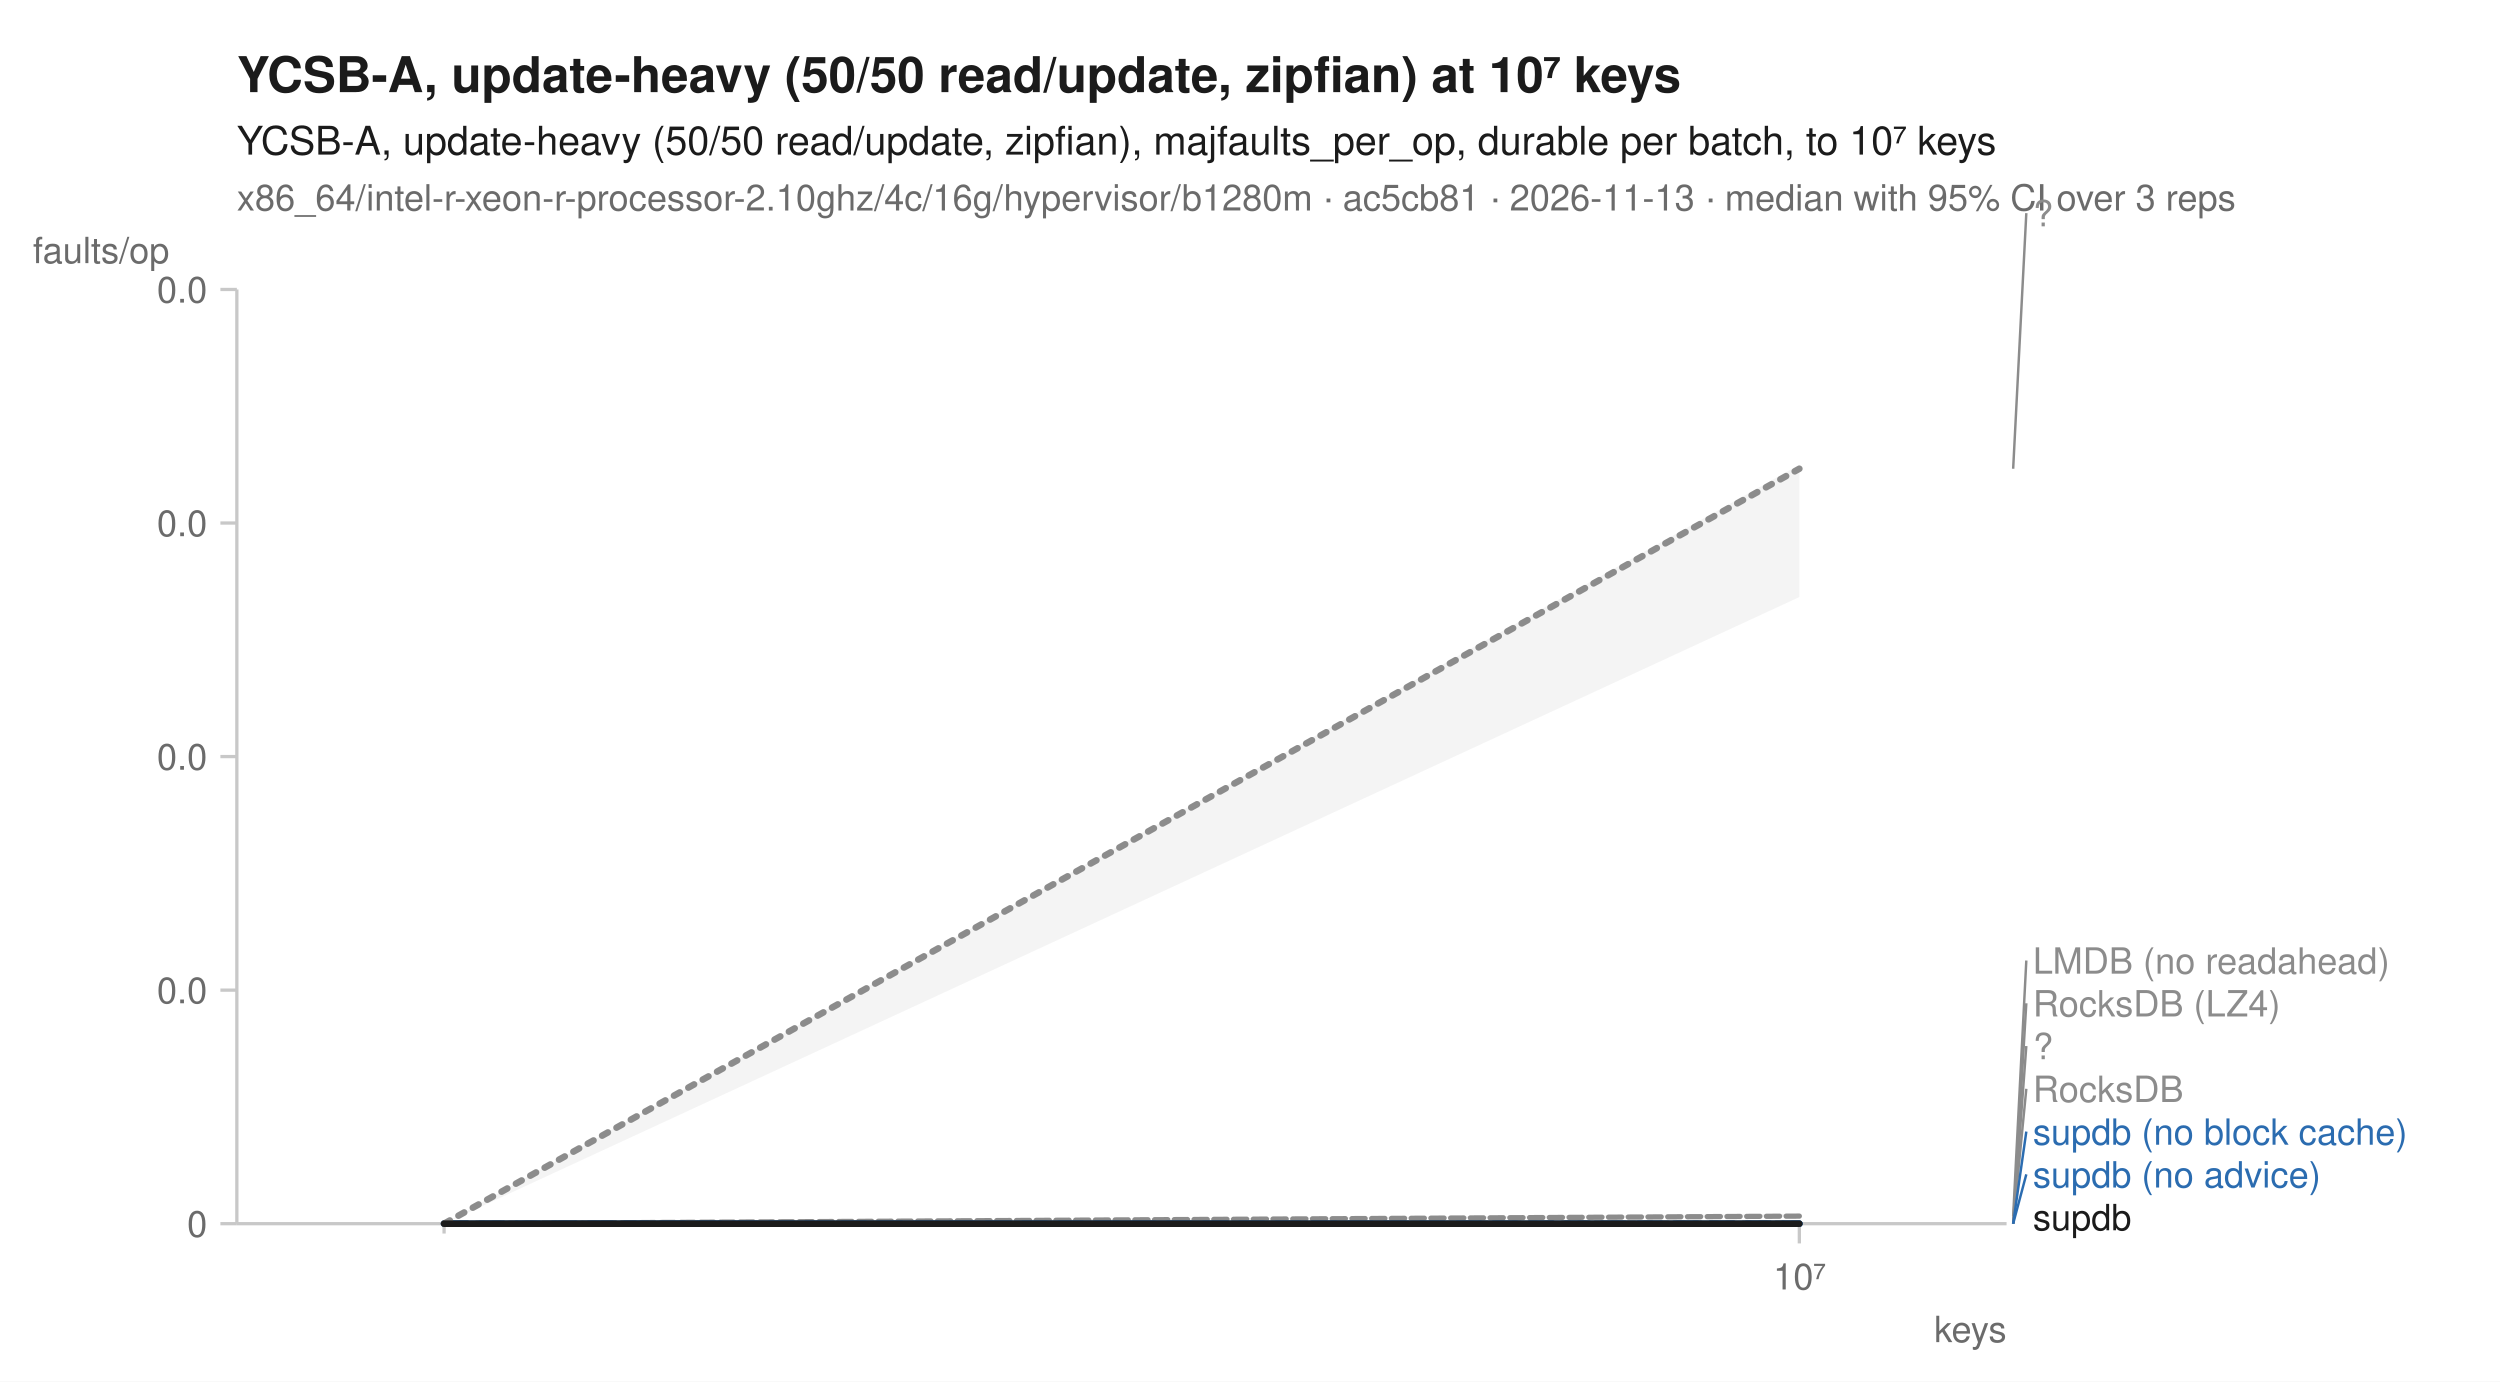
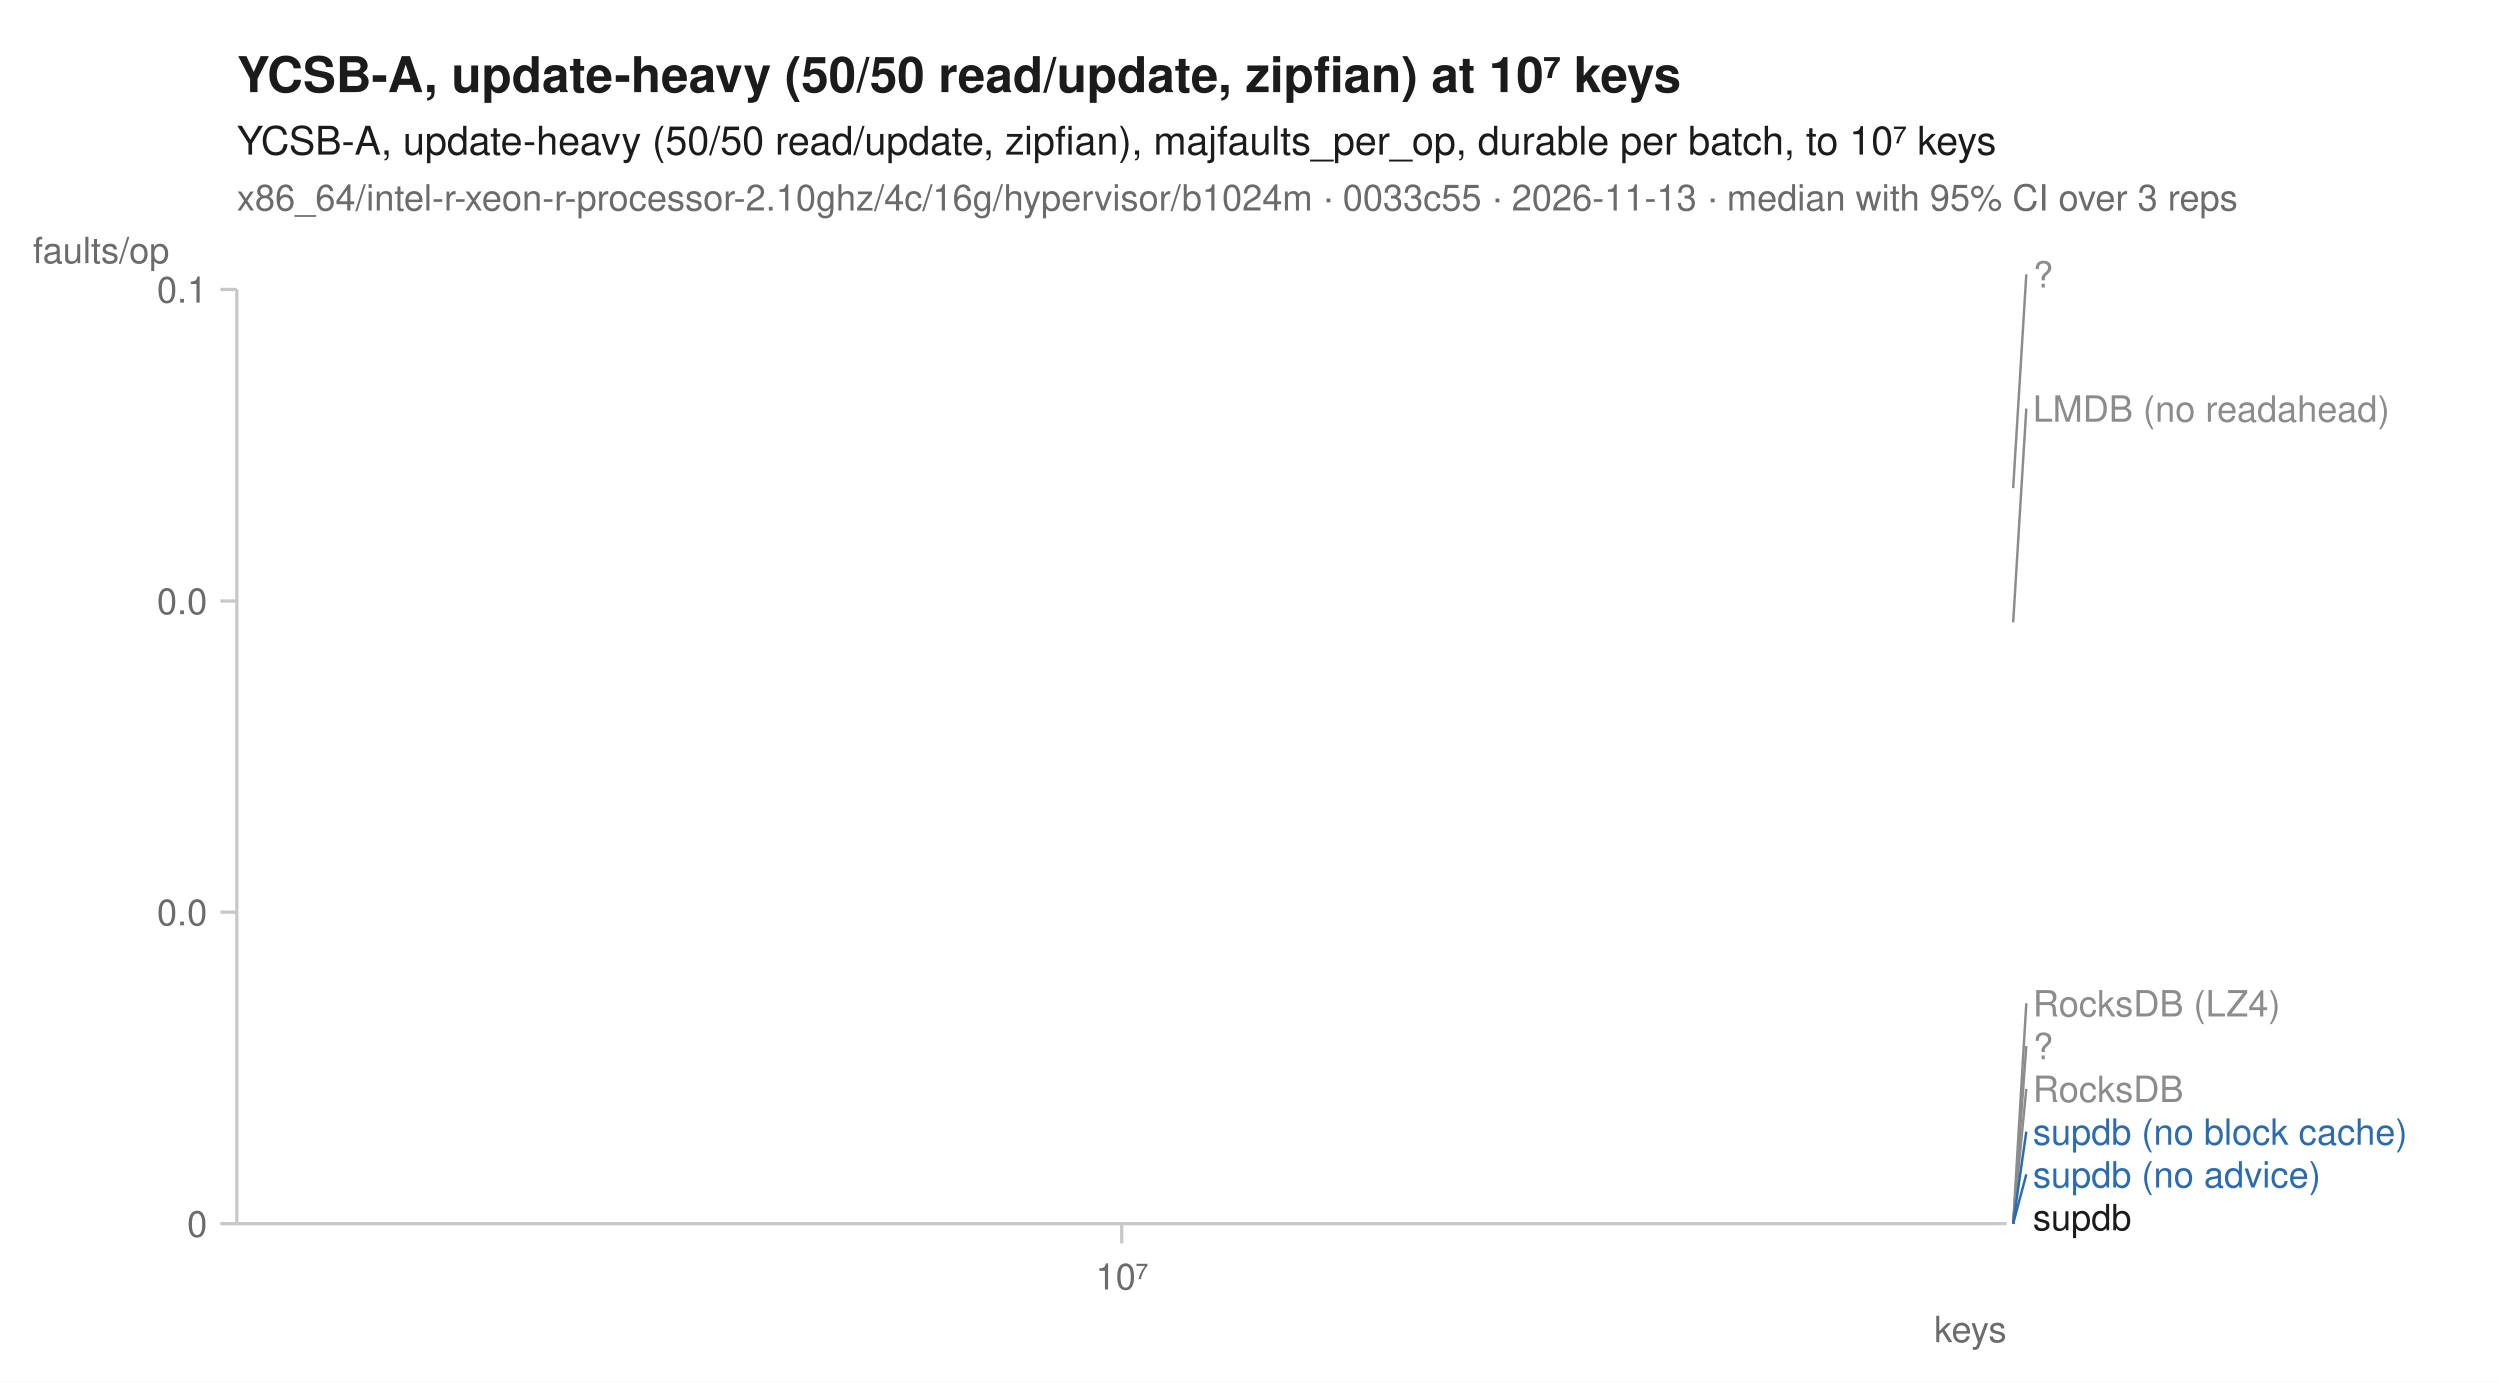
<svg xmlns="http://www.w3.org/2000/svg" width="760" height="420" viewBox="0 0 760 420" font-family="-apple-system, BlinkMacSystemFont, 'Segoe UI', Helvetica, Arial, sans-serif" fill="#1b1b1b">
  <rect width="760" height="420" fill="white" />
  <text x="72" y="28" font-size="15" font-weight="600">YCSB-A, update-heavy (50/50 read/update, zipfian) at 10⁷ keys</text>
  <text x="72" y="47" font-size="12">YCSB-A, update-heavy (50/50 read/update, zipfian), majfaults_per_op, durable per batch, to 10⁷ keys</text>
-   <text x="72" y="64" font-size="11" fill="#6b6b6b">x86_64/intel-r-xeon-r-processor-2.10ghz/4c/16g/hypervisor/b1280m · ac5cb81 · 2026-11-13 · median with 95% CI over 3 reps</text>
+   <text x="72" y="64" font-size="11" fill="#6b6b6b">x86_64/intel-r-xeon-r-processor-2.10ghz/4c/16g/hypervisor/b1024m · 0033c55 · 2026-11-13 · median with 95% CI over 3 reps</text>
  <line x1="72" y1="372" x2="610" y2="372" stroke="#c8c8c8" stroke-width="1" />
  <line x1="72" y1="88" x2="72" y2="372" stroke="#c8c8c8" stroke-width="1" />
-   <line x1="135.0" y1="372" x2="135.0" y2="375" stroke="#c8c8c8" stroke-width="1" />
-   <line x1="547.0" y1="372" x2="547.0" y2="378" stroke="#c8c8c8" stroke-width="1" />
-   <text x="547.0" y="392" font-size="11" text-anchor="middle" fill="#6b6b6b">10⁷</text>
+   <line x1="341.0" y1="372" x2="341.0" y2="378" stroke="#c8c8c8" stroke-width="1" />
+   <text x="341.0" y="392" font-size="11" text-anchor="middle" fill="#6b6b6b">10⁷</text>
  <text x="610" y="408" font-size="11" text-anchor="end" fill="#6b6b6b">keys</text>
  <line x1="67" y1="372.0" x2="72" y2="372.0" stroke="#c8c8c8" stroke-width="1" />
  <text x="63" y="376.0" font-size="11" text-anchor="end" fill="#6b6b6b">0</text>
-   <line x1="67" y1="301.0" x2="72" y2="301.0" stroke="#c8c8c8" stroke-width="1" />
-   <text x="63" y="305.0" font-size="11" text-anchor="end" fill="#6b6b6b">0.0</text>
-   <line x1="67" y1="230.0" x2="72" y2="230.0" stroke="#c8c8c8" stroke-width="1" />
-   <text x="63" y="234.0" font-size="11" text-anchor="end" fill="#6b6b6b">0.0</text>
-   <line x1="67" y1="159.0" x2="72" y2="159.0" stroke="#c8c8c8" stroke-width="1" />
-   <text x="63" y="163.0" font-size="11" text-anchor="end" fill="#6b6b6b">0.0</text>
+   <line x1="67" y1="277.3" x2="72" y2="277.3" stroke="#c8c8c8" stroke-width="1" />
+   <text x="63" y="281.3" font-size="11" text-anchor="end" fill="#6b6b6b">0.0</text>
+   <line x1="67" y1="182.7" x2="72" y2="182.7" stroke="#c8c8c8" stroke-width="1" />
+   <text x="63" y="186.7" font-size="11" text-anchor="end" fill="#6b6b6b">0.0</text>
  <line x1="67" y1="88.0" x2="72" y2="88.0" stroke="#c8c8c8" stroke-width="1" />
-   <text x="63" y="92.0" font-size="11" text-anchor="end" fill="#6b6b6b">0.0</text>
+   <text x="63" y="92.0" font-size="11" text-anchor="end" fill="#6b6b6b">0.1</text>
  <text x="10" y="80" font-size="11" text-anchor="start" fill="#6b6b6b">faults/op</text>
-   <path d="M135.0,372.0 L547.0,372.0 L547.0,372.0 L135.0,372.0 Z" fill="#8c8c8c" fill-opacity="0.10" />
-   <path d="M135.0,372.0 L547.0,369.0 L547.0,369.7 L135.0,372.0 Z" fill="#8c8c8c" fill-opacity="0.10" />
-   <path d="M135.0,372.0 L547.0,372.0 L547.0,372.0 L135.0,372.0 Z" fill="#8c8c8c" fill-opacity="0.10" />
-   <path d="M135.0,372.0 L547.0,372.0 L547.0,372.0 L135.0,372.0 Z" fill="#8c8c8c" fill-opacity="0.10" />
-   <path d="M135.0,372.0 L547.0,372.0 L547.0,372.0 L135.0,372.0 Z" fill="#2b6cb0" fill-opacity="0.10" />
-   <path d="M135.0,372.0 L547.0,372.0 L547.0,372.0 L135.0,372.0 Z" fill="#2b6cb0" fill-opacity="0.10" />
-   <path d="M135.0,372.0 L547.0,141.3 L547.0,181.5 L135.0,372.0 Z" fill="#8c8c8c" fill-opacity="0.10" />
-   <path d="M135.0,372.0 L547.0,372.0 L547.0,372.0 L135.0,372.0 Z" fill="#1b1b1b" fill-opacity="0.10" />
-   <path d="M135.0,372.0 L547.0,372.0 " fill="none" stroke="#8c8c8c" stroke-width="1.6" stroke-linejoin="round" stroke-linecap="round" stroke-dasharray="1,3" />
-   <path d="M135.0,372.0 L547.0,369.7 " fill="none" stroke="#8c8c8c" stroke-width="1.6" stroke-linejoin="round" stroke-linecap="round" stroke-dasharray="4,2" />
-   <path d="M135.0,372.0 L547.0,372.0 " fill="none" stroke="#8c8c8c" stroke-width="2" stroke-linejoin="round" stroke-linecap="round" stroke-dasharray="2,3" />
-   <path d="M135.0,372.0 L547.0,372.0 " fill="none" stroke="#8c8c8c" stroke-width="1.6" stroke-linejoin="round" stroke-linecap="round" stroke-dasharray="7,4" />
-   <path d="M135.0,372.0 L547.0,372.0 " fill="none" stroke="#2b6cb0" stroke-width="2" stroke-linejoin="round" stroke-linecap="round" stroke-dasharray="7,4" />
-   <path d="M135.0,372.0 L547.0,372.0 " fill="none" stroke="#2b6cb0" stroke-width="2" stroke-linejoin="round" stroke-linecap="round" />
-   <path d="M135.0,372.0 L547.0,142.5 " fill="none" stroke="#8c8c8c" stroke-width="2" stroke-linejoin="round" stroke-linecap="round" stroke-dasharray="2,3" />
-   <path d="M135.0,372.0 L547.0,372.0 " fill="none" stroke="#1b1b1b" stroke-width="2" stroke-linejoin="round" stroke-linecap="round" />
-   <line x1="612.0" y1="142.5" x2="616.0" y2="64.8" stroke="#8c8c8c" stroke-width="0.75" />
-   <text x="618.0" y="68.8" font-size="11" fill="#8c8c8c">?</text>
-   <line x1="612.0" y1="369.7" x2="616.0" y2="292.0" stroke="#8c8c8c" stroke-width="0.75" />
-   <text x="618.0" y="296.0" font-size="11" fill="#8c8c8c">LMDB (no readahead)</text>
+   <path d="M341.0,372.0 " fill="none" stroke="#8c8c8c" stroke-width="1.6" stroke-linejoin="round" stroke-linecap="round" stroke-dasharray="1,3" />
+   <path d="M341.0,189.2 " fill="none" stroke="#8c8c8c" stroke-width="1.6" stroke-linejoin="round" stroke-linecap="round" stroke-dasharray="4,2" />
+   <path d="M341.0,372.0 " fill="none" stroke="#8c8c8c" stroke-width="2" stroke-linejoin="round" stroke-linecap="round" stroke-dasharray="2,3" />
+   <path d="M341.0,372.0 " fill="none" stroke="#8c8c8c" stroke-width="1.6" stroke-linejoin="round" stroke-linecap="round" stroke-dasharray="7,4" />
+   <path d="M341.0,372.0 " fill="none" stroke="#2b6cb0" stroke-width="2" stroke-linejoin="round" stroke-linecap="round" stroke-dasharray="7,4" />
+   <path d="M341.0,372.0 " fill="none" stroke="#2b6cb0" stroke-width="2" stroke-linejoin="round" stroke-linecap="round" />
+   <path d="M341.0,148.4 " fill="none" stroke="#8c8c8c" stroke-width="2" stroke-linejoin="round" stroke-linecap="round" stroke-dasharray="2,3" />
+   <path d="M341.0,372.0 " fill="none" stroke="#1b1b1b" stroke-width="2" stroke-linejoin="round" stroke-linecap="round" />
+   <line x1="612.0" y1="148.4" x2="616.0" y2="83.4" stroke="#8c8c8c" stroke-width="0.75" />
+   <text x="618.0" y="87.4" font-size="11" fill="#8c8c8c">?</text>
+   <line x1="612.0" y1="189.2" x2="616.0" y2="124.2" stroke="#8c8c8c" stroke-width="0.75" />
+   <text x="618.0" y="128.2" font-size="11" fill="#8c8c8c">LMDB (no readahead)</text>
  <line x1="612.0" y1="372.0" x2="616.0" y2="305.0" stroke="#8c8c8c" stroke-width="0.75" />
  <text x="618.0" y="309.0" font-size="11" fill="#8c8c8c">RocksDB (LZ4)</text>
  <line x1="612.0" y1="372.0" x2="616.0" y2="318.0" stroke="#8c8c8c" stroke-width="0.75" />
  <text x="618.0" y="322.0" font-size="11" fill="#8c8c8c">?</text>
  <line x1="612.0" y1="372.0" x2="616.0" y2="331.0" stroke="#8c8c8c" stroke-width="0.75" />
  <text x="618.0" y="335.0" font-size="11" fill="#8c8c8c">RocksDB</text>
  <line x1="612.0" y1="372.0" x2="616.0" y2="344.0" stroke="#2b6cb0" stroke-width="0.75" />
  <text x="618.0" y="348.0" font-size="11" fill="#2b6cb0">supdb (no block cache)</text>
  <line x1="612.0" y1="372.0" x2="616.0" y2="357.0" stroke="#2b6cb0" stroke-width="0.75" />
  <text x="618.0" y="361.0" font-size="11" fill="#2b6cb0">supdb (no advice)</text>
  <text x="618.0" y="374.0" font-size="11" fill="#1b1b1b">supdb</text>
</svg>
